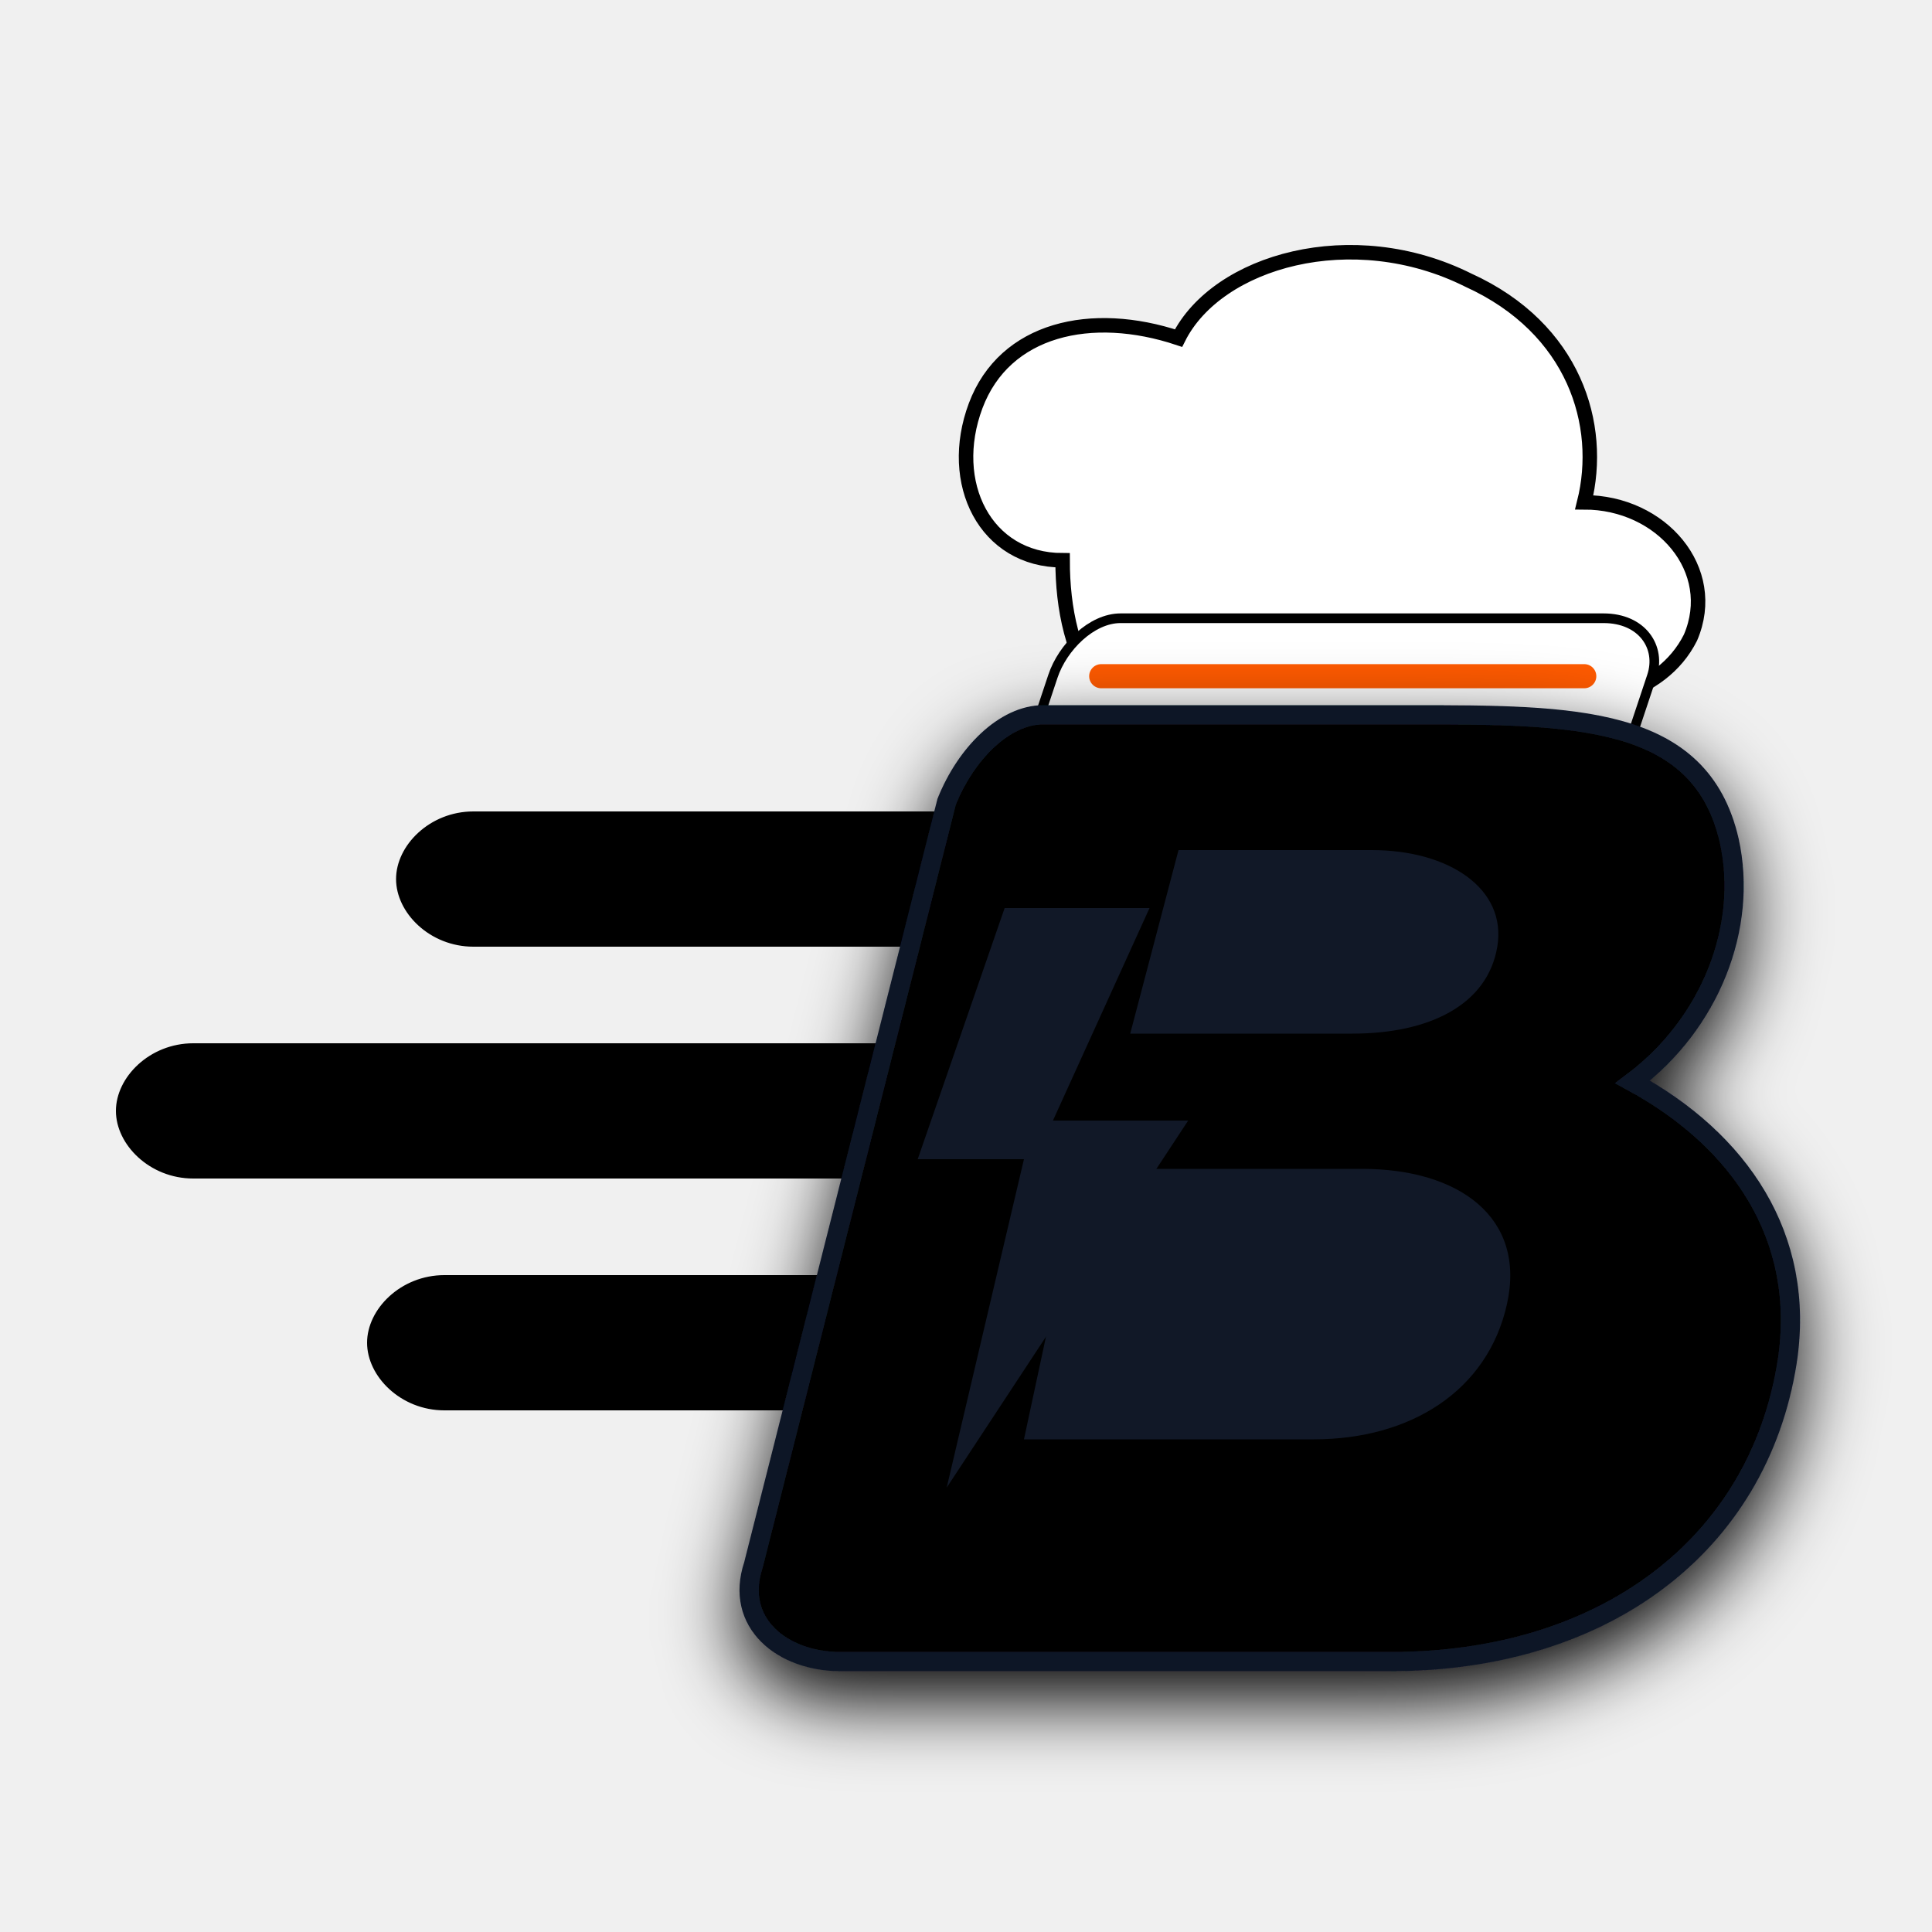
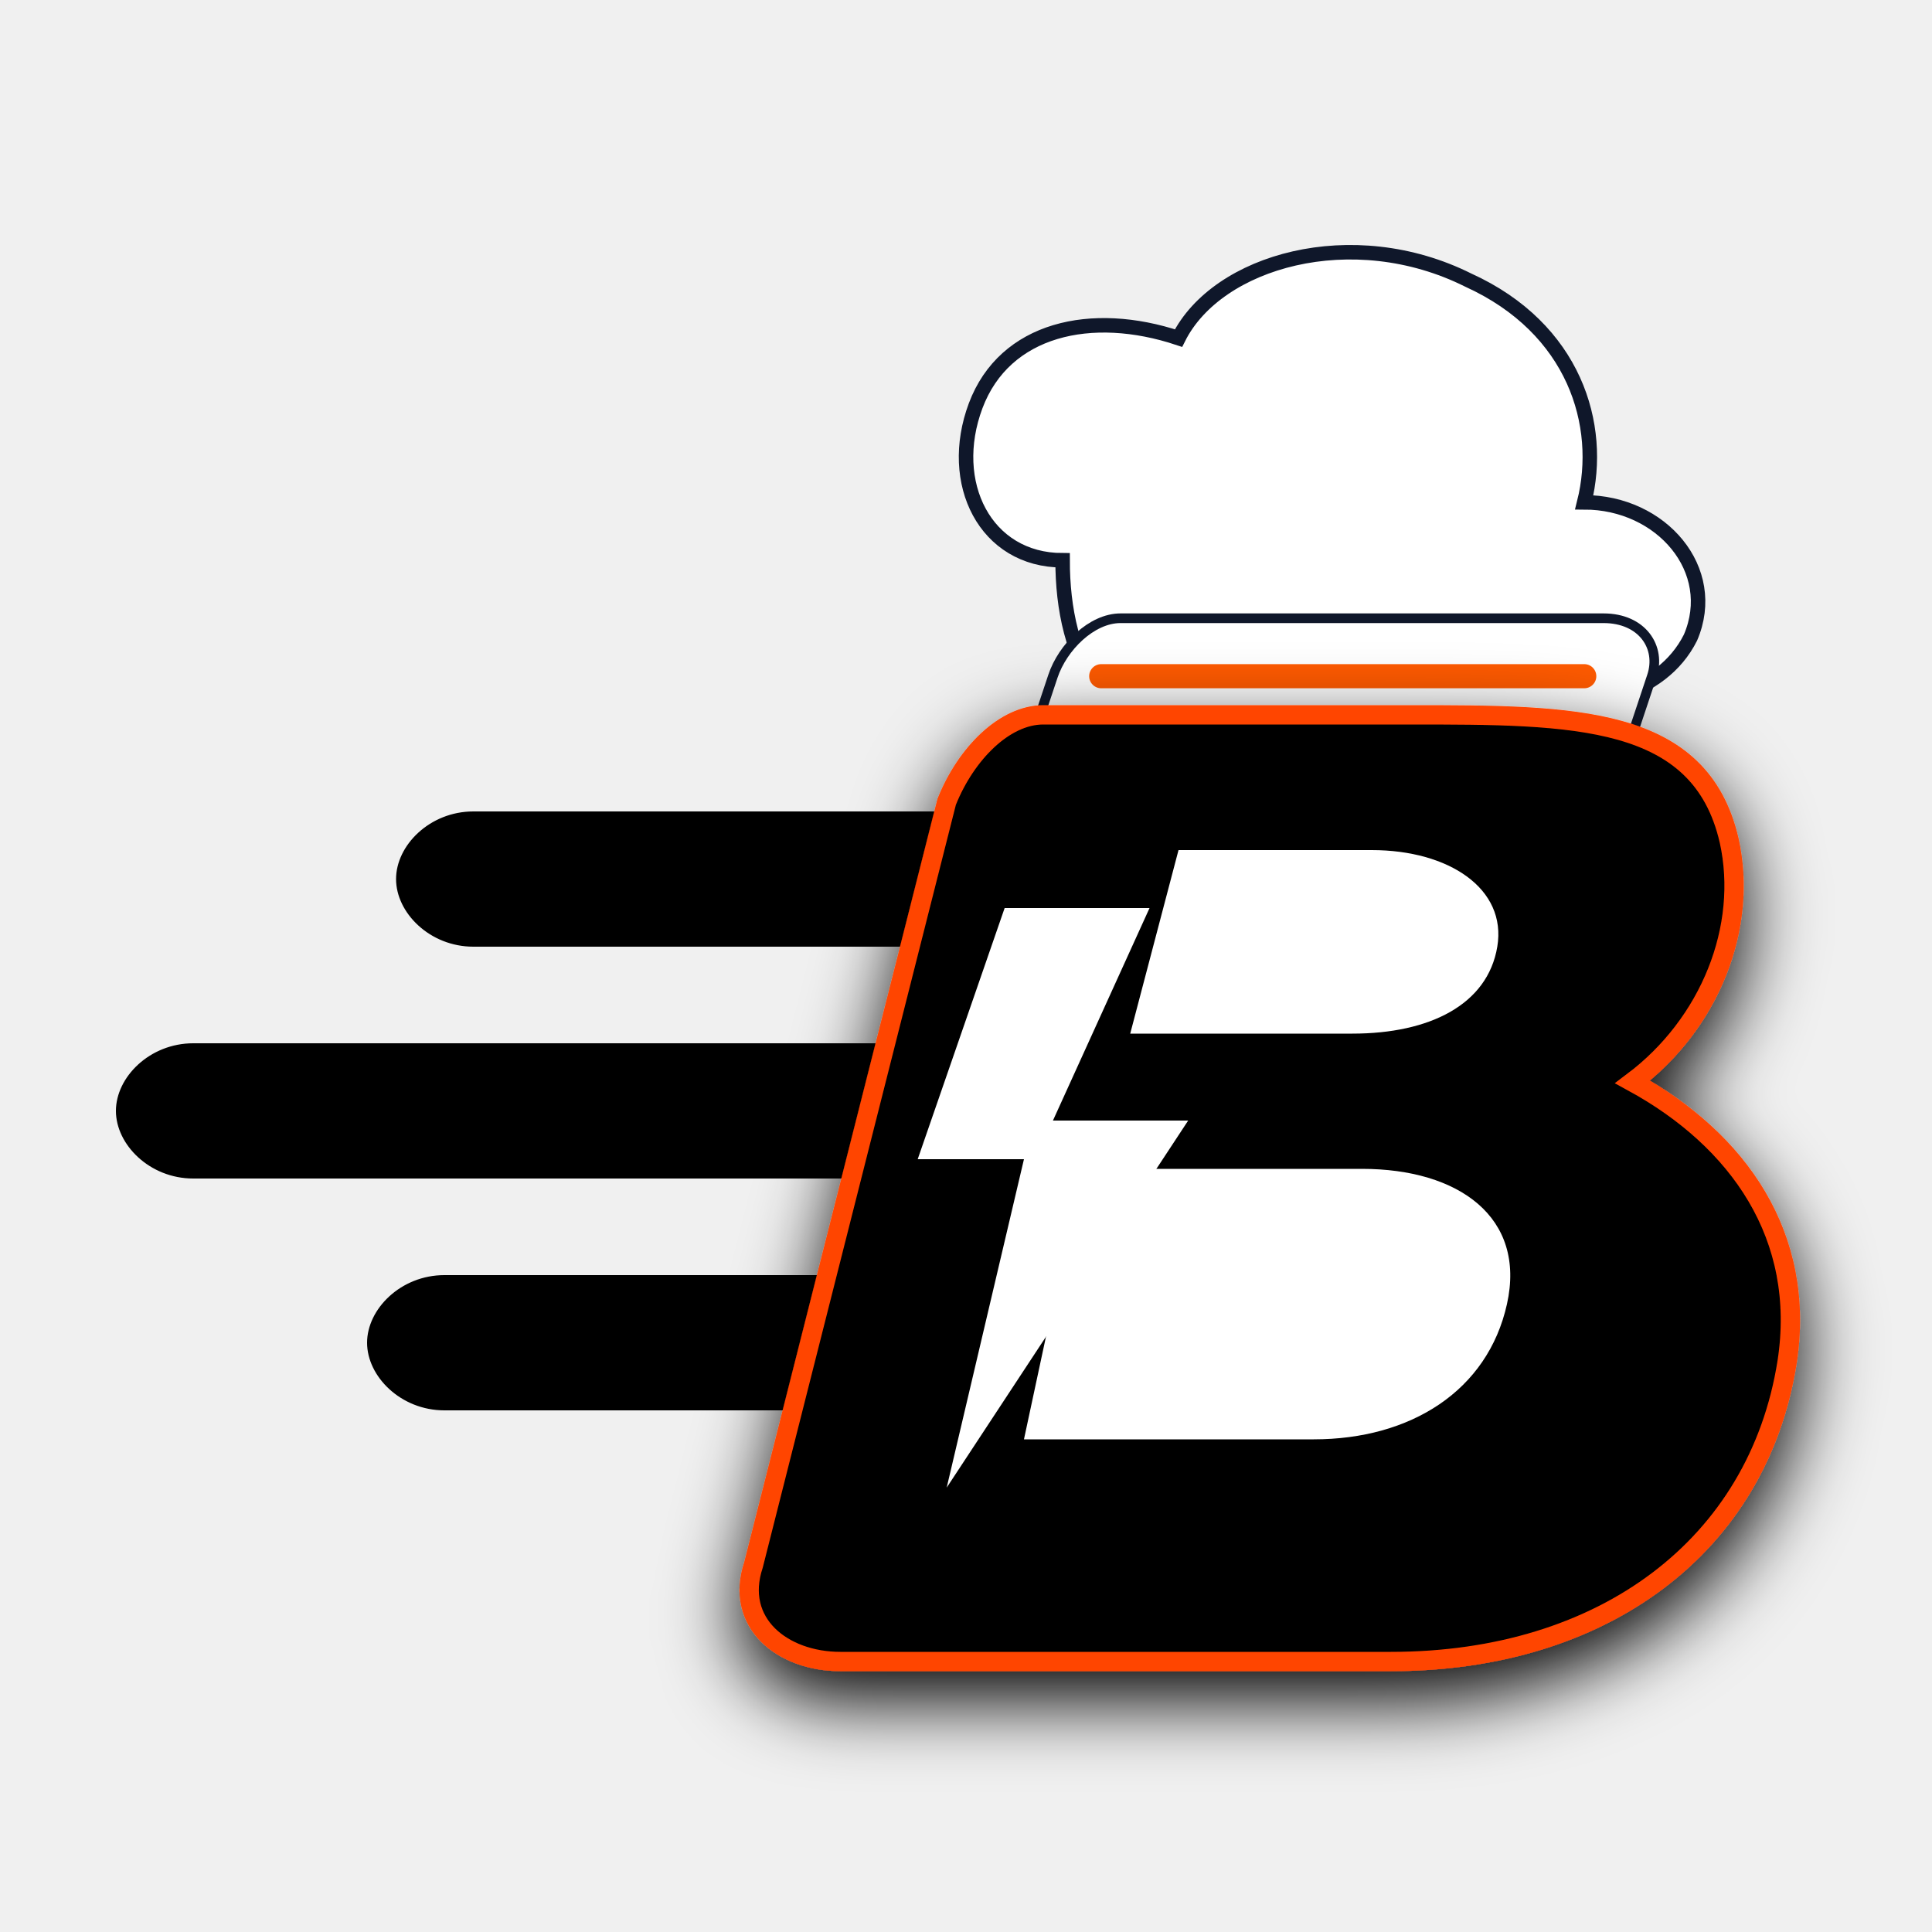
<svg xmlns="http://www.w3.org/2000/svg" viewBox="0 0 200 200" width="100%" height="100%" fill="none">
  <defs>
    <linearGradient id="bukkitSpeedOrangeIcon" x1="0%" y1="0%" x2="100%" y2="0%">
      <stop offset="0%" stopColor="#FF4500" />
      <stop offset="100%" stopColor="#FF6A00" />
    </linearGradient>
    <linearGradient id="bukkitTopGlowIcon" x1="0%" y1="0%" x2="0%" y2="100%">
      <stop offset="0%" stopColor="#FF5A00" />
-       <stop offset="55%" stopColor="#FFFFFF" />
-       <stop offset="100%" stopColor="#FFFFFF" />
+       <stop offset="50%" stopColor="#FF7A00" />
+       <stop offset="100%" stopColor="#FF4500" />
    </linearGradient>
    <filter id="bukkitDropShadowIcon" x="-20%" y="-20%" width="140%" height="140%">
      <feDropShadow dx="0" dy="3" stdDeviation="4" floodColor="#FF5A00" floodOpacity="0.4" />
    </filter>
  </defs>
  <g transform="translate(4, 10)">
    <path d="M 45 74 L 105 74 C 109 74 112 77 112 81 C 112 85 109 88 105 88 L 45 88 C 40.5 88 37 84.5 37 81 C 37 77.5 40.5 74 45 74 Z" fill="url(#bukkitSpeedOrangeIcon)" />
    <path d="M 16 98 L 98 98 C 102 98 105 101 105 105 C 105 109 102 112 98 112 L 16 112 C 11.5 112 8 108.5 8 105 C 8 101.5 11.5 98 16 98 Z" fill="url(#bukkitSpeedOrangeIcon)" />
    <path d="M 42 122 L 92 122 C 96 122 99 125 99 129 C 99 133 96 136 92 136 L 42 136 C 37.5 136 34 132.5 34 129 C 34 125.5 37.5 122 42 122 Z" fill="url(#bukkitSpeedOrangeIcon)" />
    <g transform="translate(94, 14)">
-       <path d="M 12 34 C 4 34 0 26 3 18 C 6 10 15 8 24 11 C 28 3 42 -1 54 5 C 65 10 68 20 66 28 C 74 28 80 35 77 42 C 74 48 66 50 58 48 L 16 48 C 13 44 12 39 12 34 Z" fill="#FFFFFF" stroke="#000000" stroke-width="1.5" />
-       <path d="M 18 40 L 68 40 C 72 40 74 43 73 46 L 71 52 C 70 54 68 56 64 56 L 14 56 C 10 56 8 54 9 52 L 11 46 C 12 43 15 40 18 40 Z" fill="#FFFFFF" stroke="#000000" stroke-width="1" />
+       <path d="M 12 34 C 4 34 0 26 3 18 C 6 10 15 8 24 11 C 28 3 42 -1 54 5 C 65 10 68 20 66 28 C 74 28 80 35 77 42 C 74 48 66 50 58 48 L 16 48 C 13 44 12 39 12 34 Z" fill="#FFFFFF" stroke="#0F172A" stroke-width="1.5" />
+       <path d="M 18 40 L 68 40 C 72 40 74 43 73 46 L 71 52 C 70 54 68 56 64 56 L 14 56 C 10 56 8 54 9 52 L 11 46 C 12 43 15 40 18 40 Z" fill="#FFFFFF" stroke="#0F172A" stroke-width="1" />
      <path d="M 16 46 L 66 46" stroke="#FF5A00" stroke-width="2.5" stroke-linecap="round" />
    </g>
-     <path d="M 104 64 C 100 64 96 68 94 73 L 74 152 C 72 158 77 162 83 162 L 140 162 C 162 162 178 150 181 131 C 183 118 176 108 165 102 C 173 96 177 86 175 77 C 172 64 159 64 142 64 L 104 64 Z" fill="url(#bukkitTopGlowIcon)" stroke="#111827" stroke-width="2" filter="url(#bukkitDropShadowIcon)" />
-     <path d="M 118 78 L 138 78 C 146 78 152 82 151 88 C 150 94 144 97 136 97 L 113 97 L 118 78 Z" fill="#111827" />
-     <path d="M 108 111 L 137 111 C 147 111 154 116 152 125 C 150 134 142 139 132 139 L 102 139 L 108 111 Z" fill="#111827" />
-     <polygon points="100,84 115,84 105,106 119,106 94,144 102,110 91,110" fill="#111827" />
+     <path d="M 104 64 C 100 64 96 68 94 73 L 74 152 C 72 158 77 162 83 162 L 140 162 C 162 162 178 150 181 131 C 183 118 176 108 165 102 C 173 96 177 86 175 77 C 172 64 159 64 142 64 L 104 64 Z" fill="url(#bukkitTopGlowIcon)" stroke="#FF4500" stroke-width="2" filter="url(#bukkitDropShadowIcon)" />
+     <path d="M 118 78 L 138 78 C 146 78 152 82 151 88 C 150 94 144 97 136 97 L 113 97 L 118 78 Z" fill="#FFFFFF" />
+     <path d="M 108 111 L 137 111 C 147 111 154 116 152 125 C 150 134 142 139 132 139 L 102 139 L 108 111 Z" fill="#FFFFFF" />
+     <polygon points="100,84 115,84 105,106 119,106 94,144 102,110 91,110" fill="#FFFFFF" />
  </g>
</svg>
